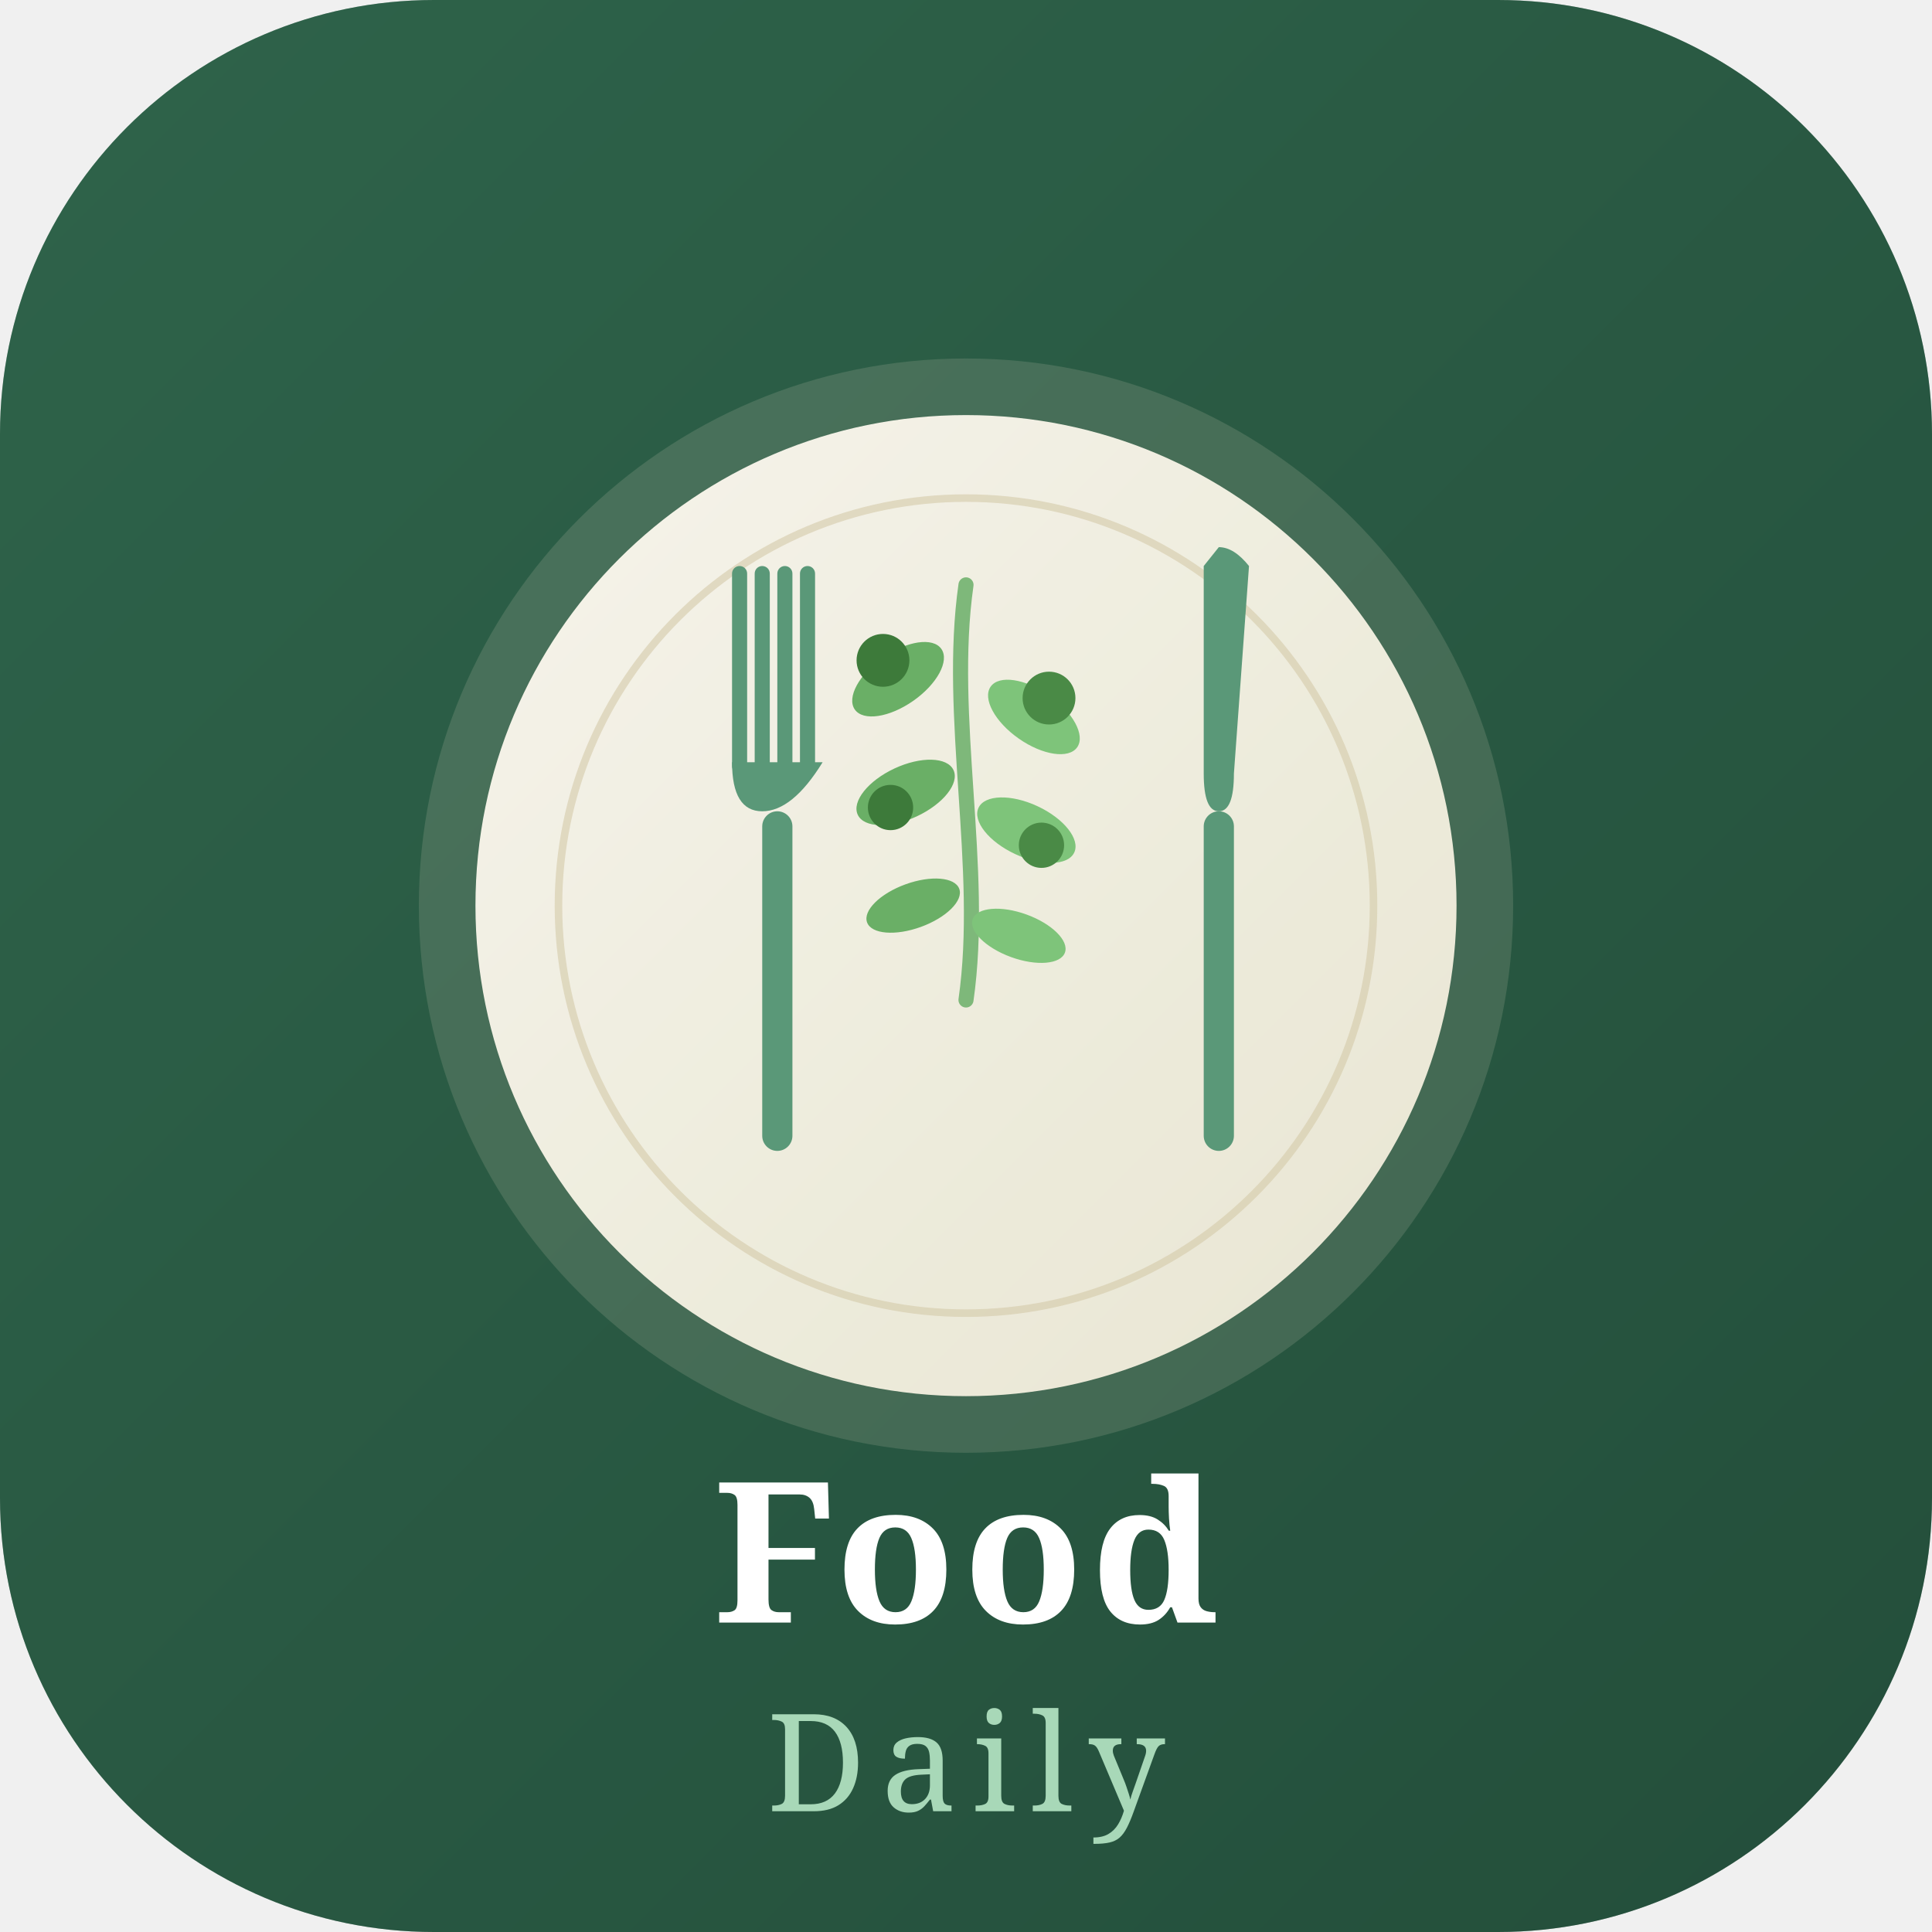
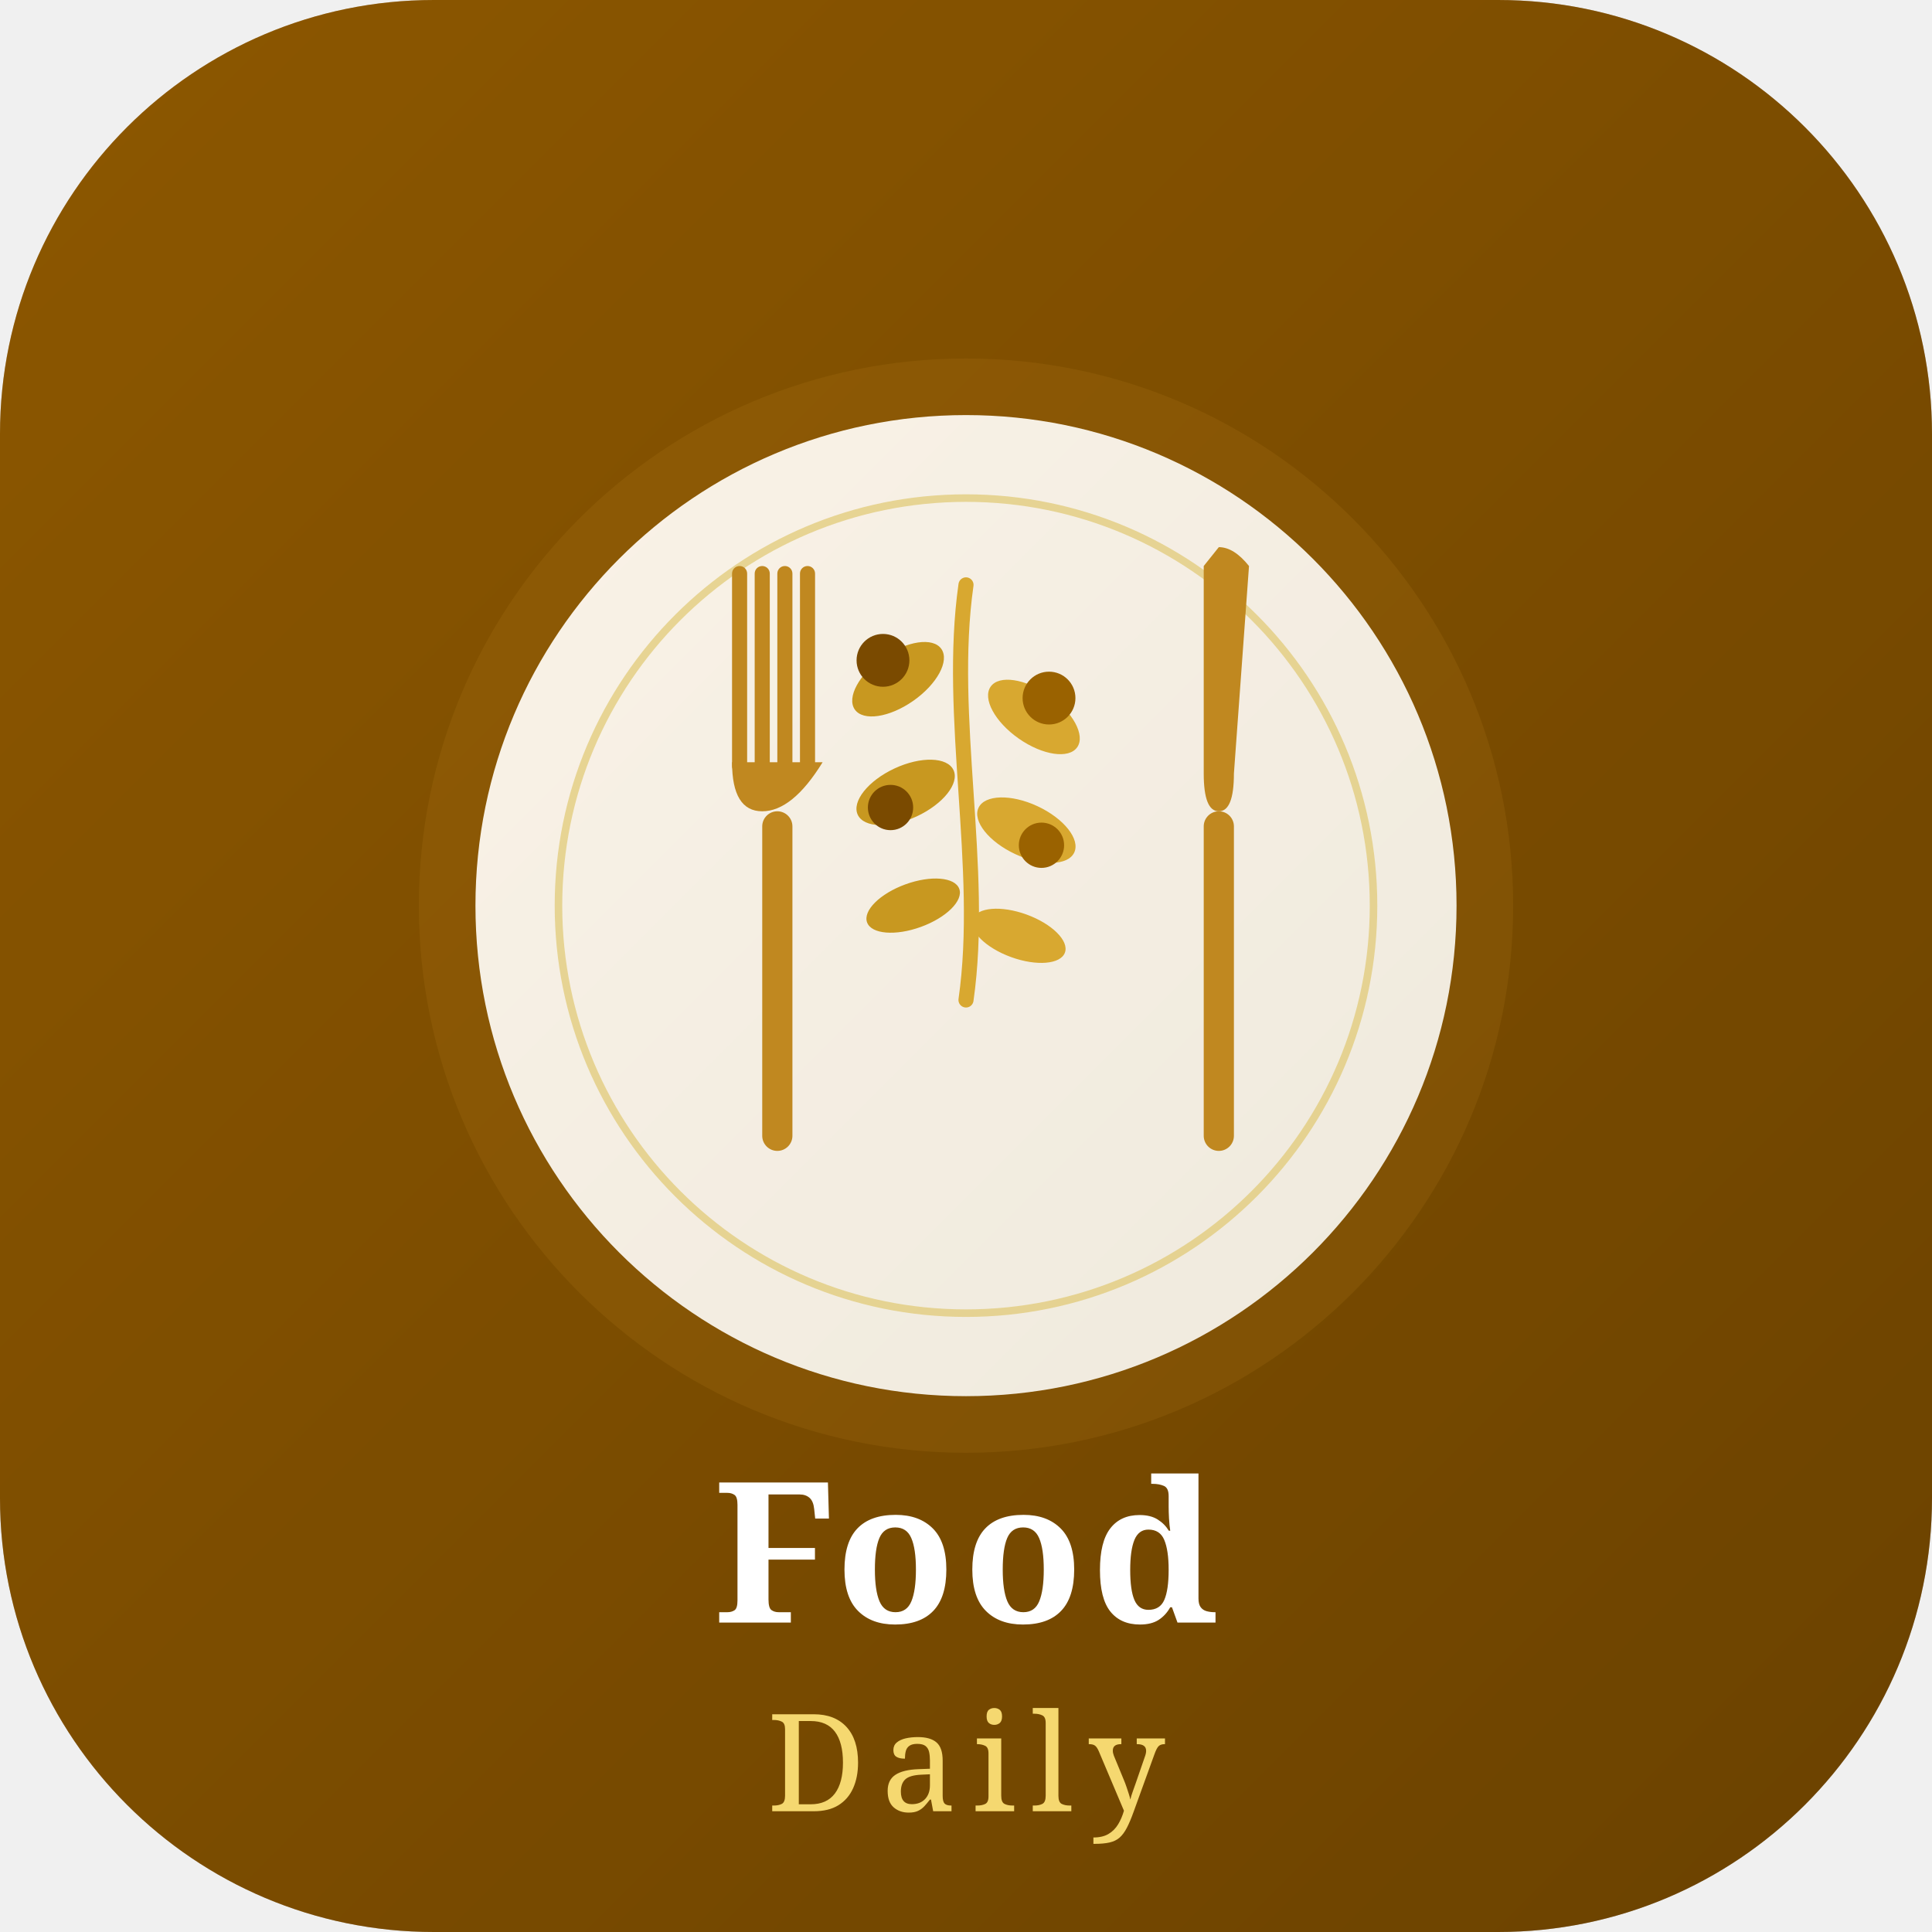
<svg xmlns="http://www.w3.org/2000/svg" viewBox="0 0 512 512">
  <defs>
    <linearGradient id="bg" x1="0%" y1="0%" x2="100%" y2="100%">
-       <stop offset="0%" style="stop-color:#2A5C45" />
-       <stop offset="100%" style="stop-color:#1A3D2E" />
+       <stop offset="0%" style="stop-color:#7A4A00" />
+       <stop offset="100%" style="stop-color:#4A2C00" />
    </linearGradient>
    <linearGradient id="plate" x1="0%" y1="0%" x2="100%" y2="100%">
      <stop offset="0%" style="stop-color:#FFFBF2" />
-       <stop offset="100%" style="stop-color:#F0EBD8" />
+       <stop offset="100%" style="stop-color:#F5F0E8" />
    </linearGradient>
  </defs>
  <rect width="512" height="512" rx="115" ry="115" fill="url(#bg)" />
-   <rect width="512" height="512" rx="115" ry="115" fill="#3A7558" opacity="0.3" />
-   <circle cx="256" cy="240" r="145" fill="#E8E0C8" opacity="0.15" />
+   <rect width="512" height="512" rx="115" ry="115" fill="#C07A00" opacity="0.28" />
+   <circle cx="256" cy="240" r="145" fill="#C08820" opacity="0.15" />
  <circle cx="256" cy="240" r="130" fill="url(#plate)" opacity="0.95" />
-   <circle cx="256" cy="240" r="108" fill="none" stroke="#D4C9A8" stroke-width="2" opacity="0.6" />
-   <g transform="translate(190, 130)" fill="#5A9878">
+   <circle cx="256" cy="240" r="108" fill="none" stroke="#E0C870" stroke-width="2" opacity="0.7" />
+   <g transform="translate(190, 130)" fill="#C08820">
    <rect x="12" y="85" width="8" height="90" rx="4" />
    <rect x="4" y="20" width="4" height="55" rx="2" />
    <rect x="10" y="20" width="4" height="55" rx="2" />
    <rect x="16" y="20" width="4" height="55" rx="2" />
    <rect x="22" y="20" width="4" height="55" rx="2" />
-     <path d="M4,72 Q4,85 12,85 Q20,85 28,72" fill="#5A9878" />
+     <path d="M4,72 Q4,85 12,85 Q20,85 28,72" fill="#C08820" />
  </g>
-   <g transform="translate(310, 130)" fill="#5A9878">
+   <g transform="translate(310, 130)" fill="#C08820">
    <rect x="9" y="85" width="8" height="90" rx="4" />
-     <path d="M9,20 L9,75 Q9,85 13,85 Q17,85 17,75 L21,20 Q17,15 13,15 Z" fill="#5A9878" />
+     <path d="M9,20 L9,75 Q9,85 13,85 Q17,85 17,75 L21,20 Q17,15 13,15 Z" fill="#C08820" />
  </g>
  <g transform="translate(256,210)">
-     <path d="M0,-55 C-5,-20 5,20 0,55" stroke="#7EB87A" stroke-width="4" fill="none" stroke-linecap="round" />
-     <ellipse cx="-18" cy="-30" rx="14" ry="7" fill="#6AAF66" transform="rotate(-35,-18,-30)" />
-     <ellipse cx="18" cy="-20" rx="14" ry="7" fill="#7EC47A" transform="rotate(35,18,-20)" />
-     <ellipse cx="-16" cy="0" rx="14" ry="7" fill="#6AAF66" transform="rotate(-25,-16,0)" />
-     <ellipse cx="16" cy="10" rx="14" ry="7" fill="#7EC47A" transform="rotate(25,16,10)" />
-     <ellipse cx="-14" cy="30" rx="13" ry="6" fill="#6AAF66" transform="rotate(-20,-14,30)" />
-     <ellipse cx="14" cy="38" rx="13" ry="6" fill="#7EC47A" transform="rotate(20,14,38)" />
-     <circle cx="-22" cy="-35" r="7" fill="#3D7A3A" />
-     <circle cx="22" cy="-25" r="7" fill="#4A8A46" />
-     <circle cx="-20" cy="4" r="6" fill="#3D7A3A" />
-     <circle cx="20" cy="14" r="6" fill="#4A8A46" />
+     <path d="M0,-55 C-5,-20 5,20 0,55" stroke="#D8A830" stroke-width="4" fill="none" stroke-linecap="round" />
+     <ellipse cx="-18" cy="-30" rx="14" ry="7" fill="#C89820" transform="rotate(-35,-18,-30)" />
+     <ellipse cx="18" cy="-20" rx="14" ry="7" fill="#D8A830" transform="rotate(35,18,-20)" />
+     <ellipse cx="-16" cy="0" rx="14" ry="7" fill="#C89820" transform="rotate(-25,-16,0)" />
+     <ellipse cx="16" cy="10" rx="14" ry="7" fill="#D8A830" transform="rotate(25,16,10)" />
+     <ellipse cx="-14" cy="30" rx="13" ry="6" fill="#C89820" transform="rotate(-20,-14,30)" />
+     <ellipse cx="14" cy="38" rx="13" ry="6" fill="#D8A830" transform="rotate(20,14,38)" />
+     <circle cx="-22" cy="-35" r="7" fill="#7A4A00" />
+     <circle cx="22" cy="-25" r="7" fill="#9A6200" />
+     <circle cx="-20" cy="4" r="6" fill="#7A4A00" />
+     <circle cx="20" cy="14" r="6" fill="#9A6200" />
  </g>
  <text x="256" y="430" font-family="Georgia, serif" font-size="52" font-weight="bold" fill="#FFFFFF" text-anchor="middle" letter-spacing="2">Food</text>
-   <text x="256" y="480" font-family="Georgia, serif" font-size="36" fill="#A8D8B8" text-anchor="middle" letter-spacing="4">Daily</text>
+   <text x="256" y="480" font-family="Georgia, serif" font-size="36" fill="#F5D870" text-anchor="middle" letter-spacing="4">Daily</text>
</svg>
